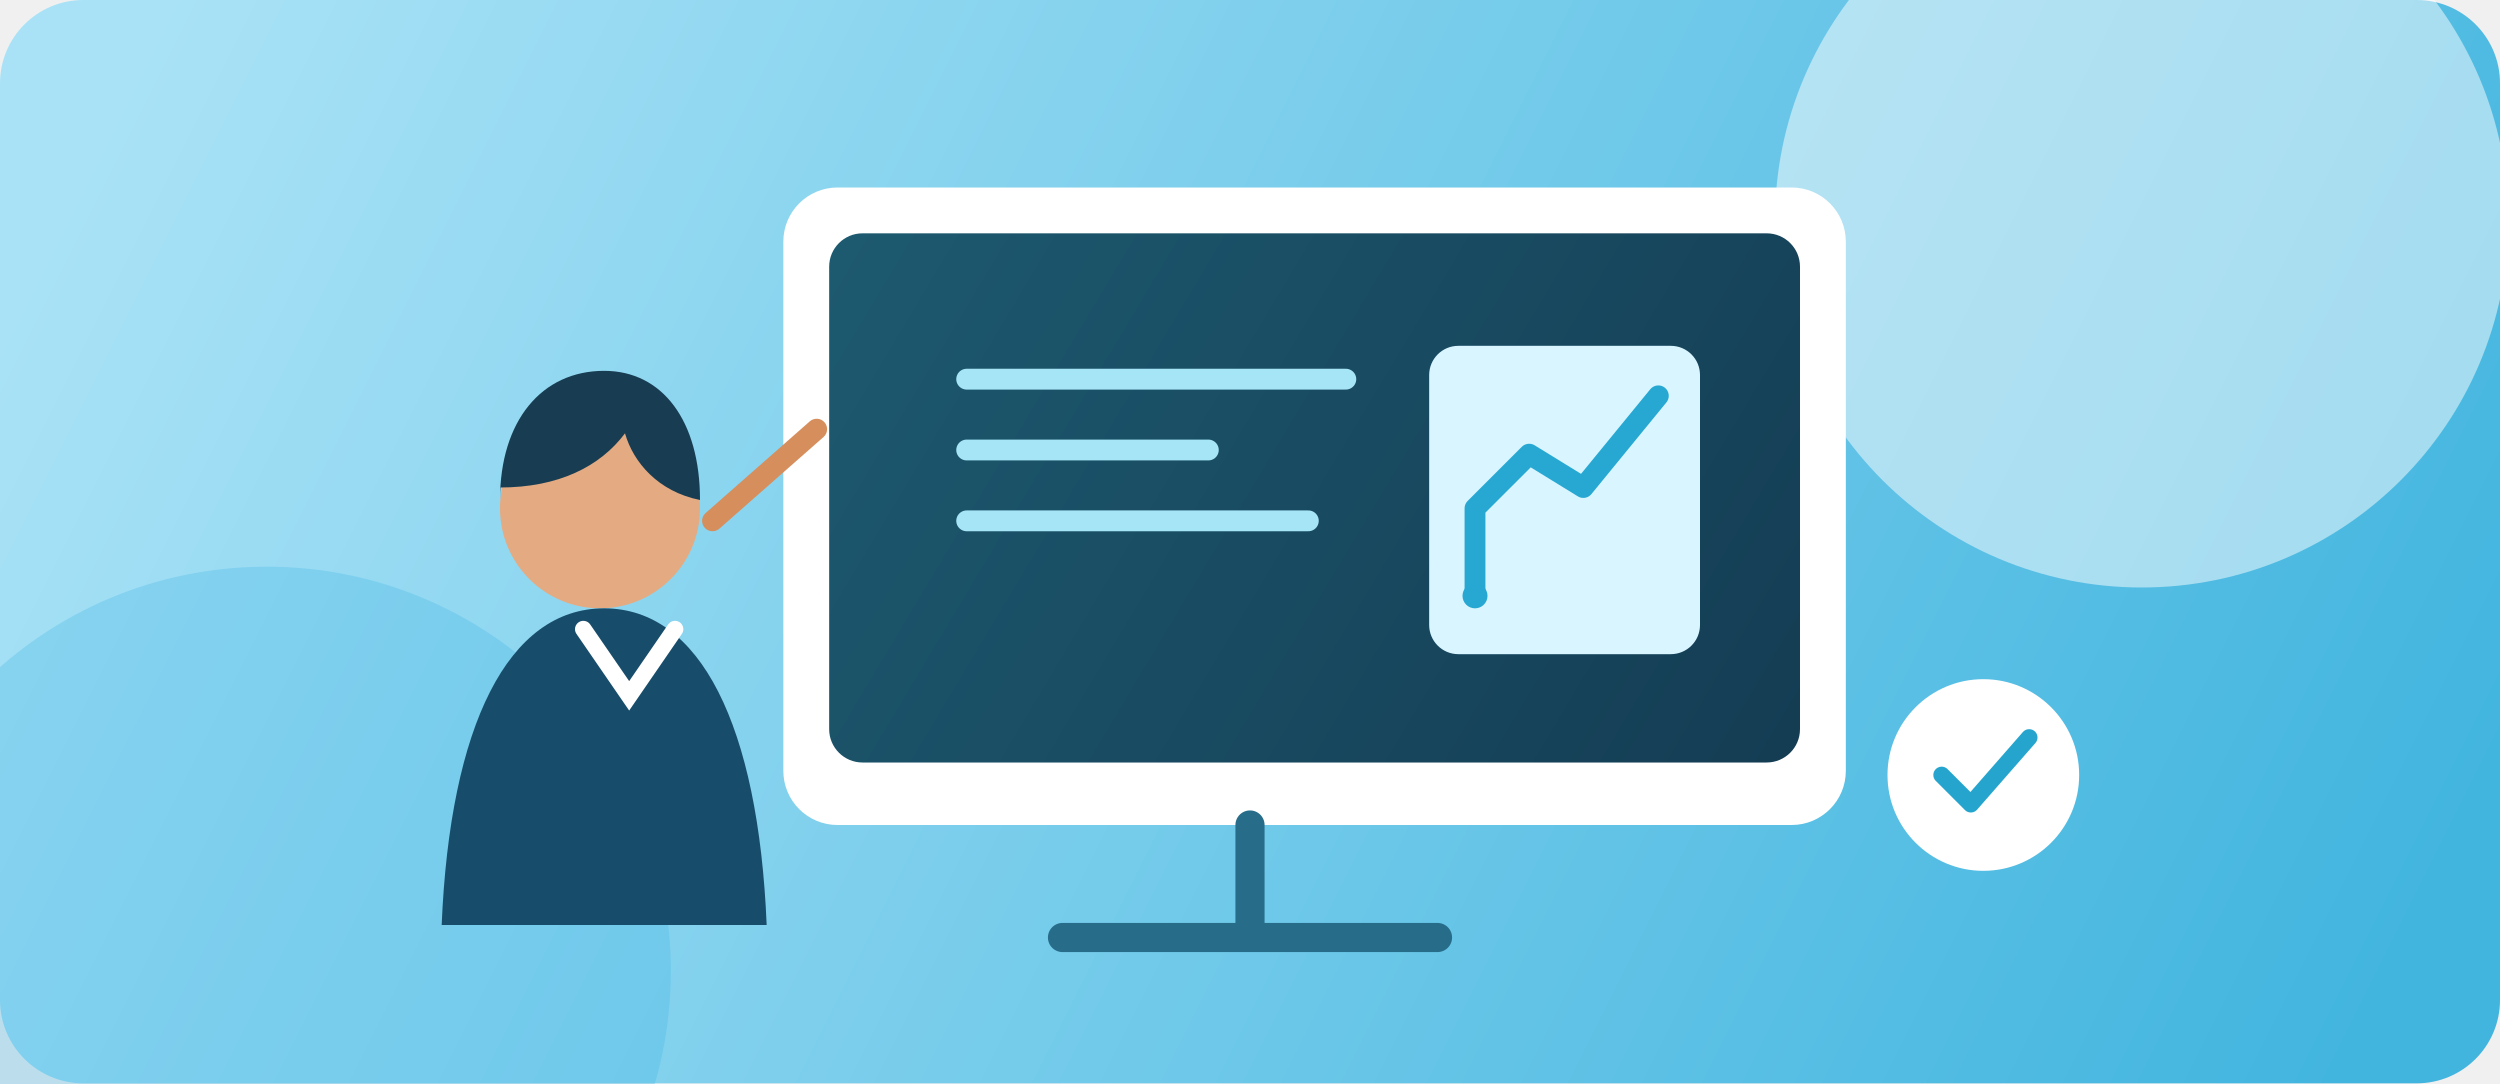
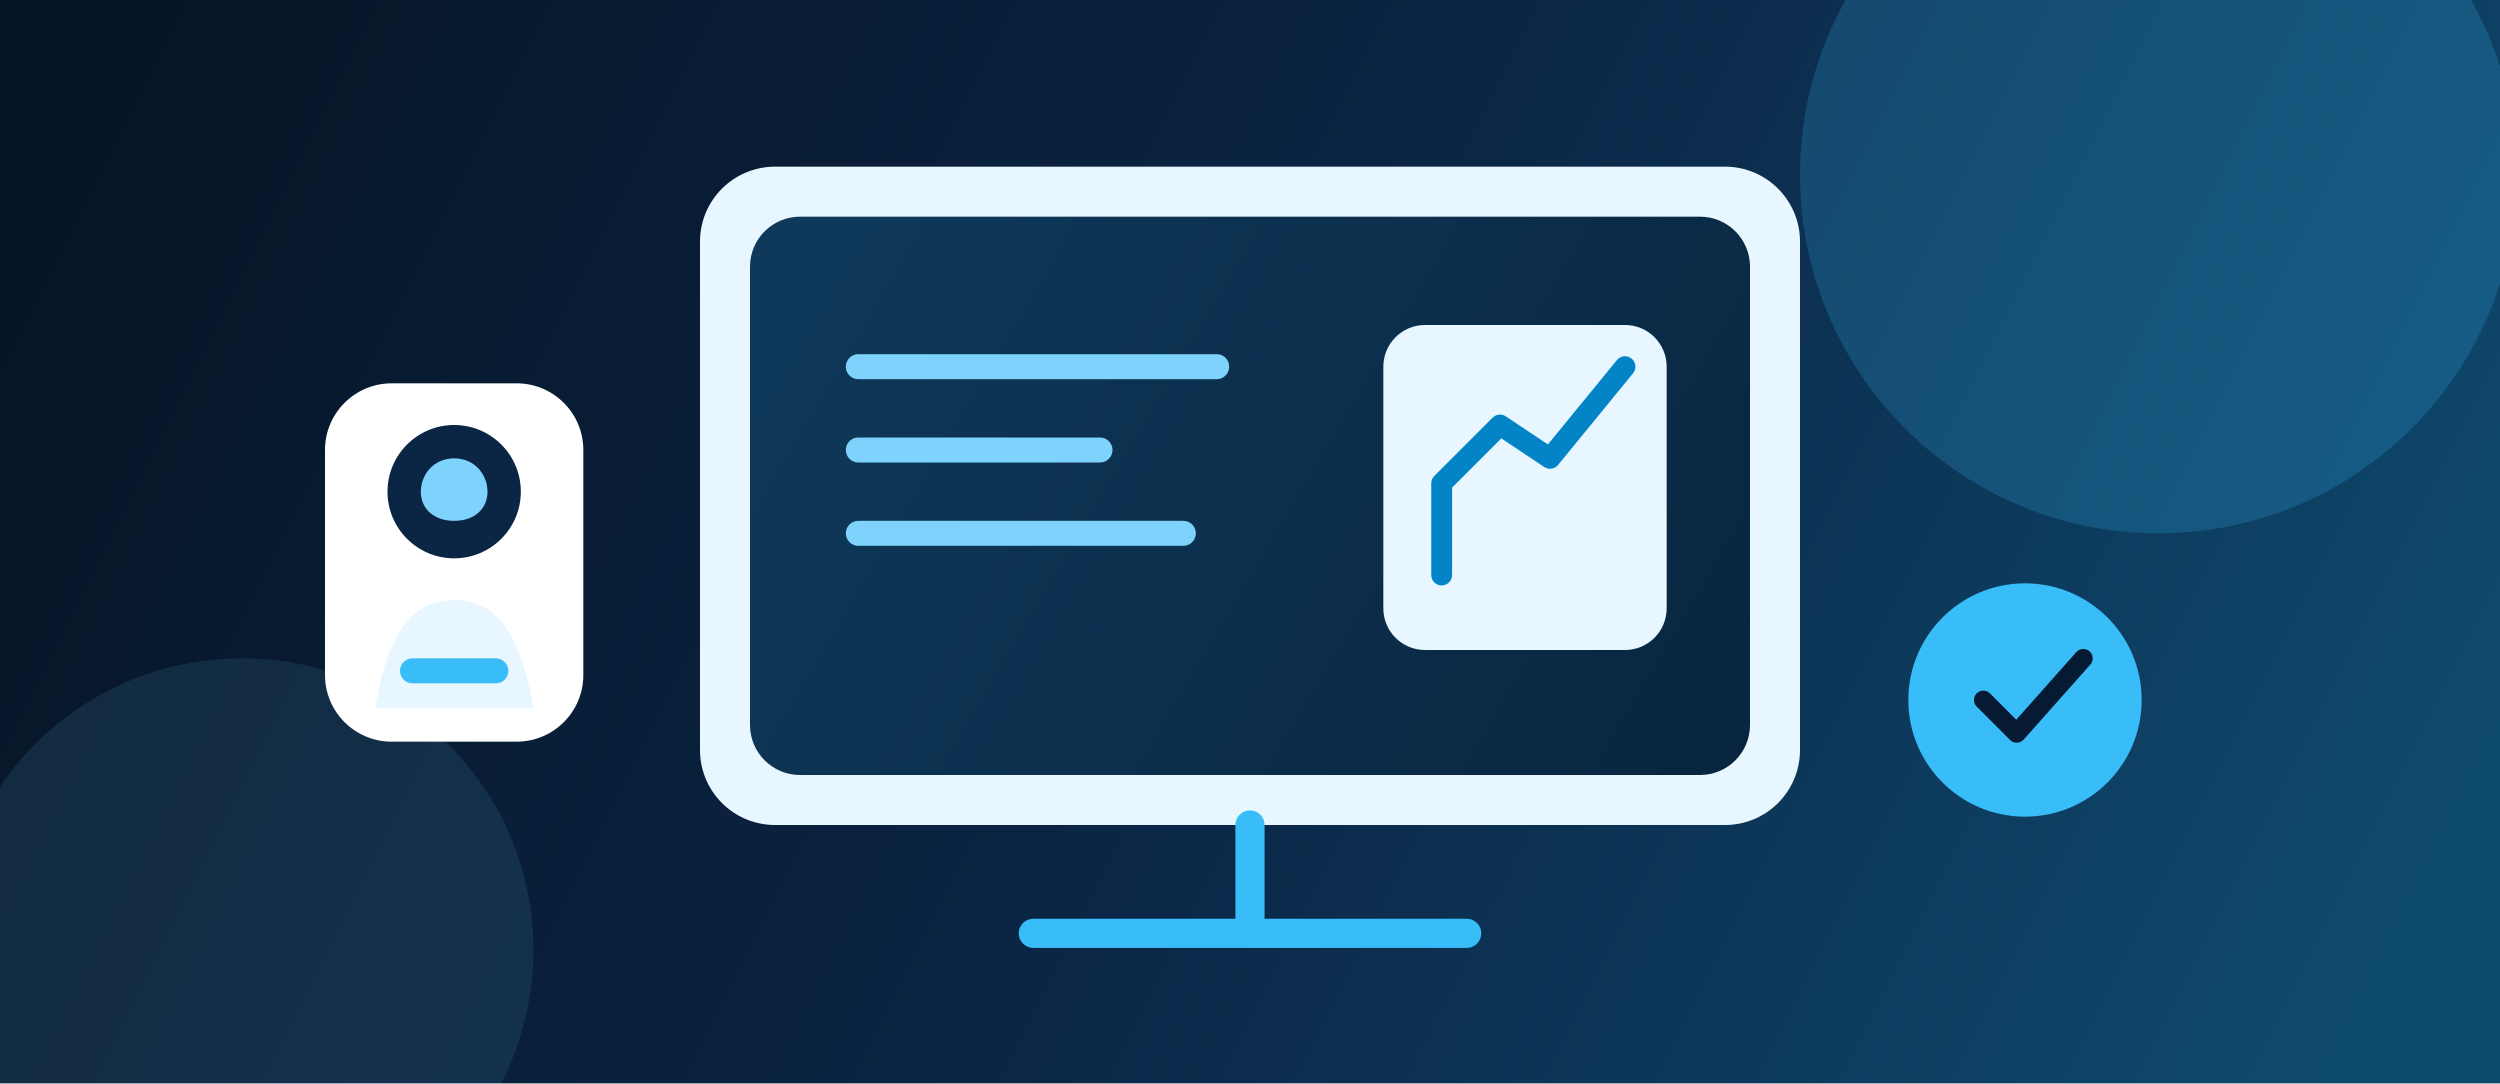
<svg xmlns="http://www.w3.org/2000/svg" viewBox="0 0 600 260" fill="none">
  <defs>
-     <linearGradient id="bg" x1="40" y1="0" x2="560" y2="260" gradientUnits="userSpaceOnUse">
-       <stop stop-color="#a9e2f6" />
-       <stop offset="1" stop-color="#42b5df" />
+     <linearGradient id="teachers-bg" x1="40" y1="0" x2="560" y2="260" gradientUnits="userSpaceOnUse">
+       <stop stop-color="#061526" />
+       <stop offset=".5" stop-color="#0B2545" />
+       <stop offset="1" stop-color="#0E4A6E" />
    </linearGradient>
-     <linearGradient id="board" x1="194" y1="54" x2="430" y2="195" gradientUnits="userSpaceOnUse">
-       <stop stop-color="#1d5a70" />
-       <stop offset="1" stop-color="#143c53" />
+     <linearGradient id="teachers-board" x1="176" y1="46" x2="430" y2="196" gradientUnits="userSpaceOnUse">
+       <stop stop-color="#0F3A5C" />
+       <stop offset="1" stop-color="#08243D" />
    </linearGradient>
  </defs>
-   <rect width="600" height="260" rx="20" fill="url(#bg)" />
-   <circle cx="514" cy="53" r="88" fill="#fff" fill-opacity=".5" />
-   <circle cx="64" cy="233" r="97" fill="#43b6e2" fill-opacity=".3" />
-   <rect x="188" y="45" width="255" height="153" rx="13" fill="#fff" />
-   <rect x="199" y="56" width="233" height="127" rx="8" fill="url(#board)" />
-   <path d="M232 91h91M232 108h58M232 125h82" stroke="#a6e5f6" stroke-width="5" stroke-linecap="round" />
-   <rect x="343" y="83" width="65" height="74" rx="7" fill="#d9f5ff" />
-   <path d="M354 143v-21l13-13 13 8 18-22" stroke="#26a8d2" stroke-width="5" stroke-linecap="round" stroke-linejoin="round" />
-   <circle cx="354" cy="143" r="3" fill="#26a8d2" />
-   <path d="M300 198v25M255 225h90" stroke="#276c89" stroke-width="7" stroke-linecap="round" />
-   <circle cx="144" cy="122" r="24" fill="#e4aa82" />
-   <path d="M120 120c0-19 10-31 25-31 14 0 23 12 23 31-10-2-16-9-18-16-6 8-16 13-30 13v3Z" fill="#183d52" />
-   <path d="M106 222c2-48 16-76 39-76s37 28 39 76" fill="#174d6b" />
-   <path d="m140 151 11 16 11-16" stroke="#fff" stroke-width="4" stroke-linecap="round" />
-   <path d="m171 125 25-22" stroke="#d68e5d" stroke-width="5" stroke-linecap="round" />
-   <circle cx="476" cy="186" r="23" fill="#fff" />
-   <path d="m466 186 7 7 14-16" stroke="#25a5ce" stroke-width="4" stroke-linecap="round" stroke-linejoin="round" />
+   <rect width="600" height="260" fill="url(#teachers-bg)" />
+   <circle cx="518" cy="42" r="86" fill="#38BDF8" fill-opacity=".2" />
+   <circle cx="58" cy="228" r="70" fill="#7DD3FC" fill-opacity=".1" />
+   <rect x="168" y="40" width="264" height="158" rx="18" fill="#E8F6FF" />
+   <rect x="180" y="52" width="240" height="134" rx="12" fill="url(#teachers-board)" />
+   <path d="M206 88h86M206 108h58M206 128h78" stroke="#7DD3FC" stroke-width="6" stroke-linecap="round" />
+   <rect x="332" y="78" width="68" height="78" rx="10" fill="#E8F6FF" />
+   <path d="M346 138V116l14-14 12 8 18-22" stroke="#0284C7" stroke-width="5" stroke-linecap="round" stroke-linejoin="round" />
+   <path d="M300 198v22M248 224h104" stroke="#38BDF8" stroke-width="7" stroke-linecap="round" />
+   <rect x="78" y="92" width="62" height="86" rx="16" fill="#fff" />
+   <circle cx="109" cy="118" r="16" fill="#0B2545" />
+   <path d="M109 110c5 0 8 4 8 8s-3 7-8 7-8-3-8-7 3-8 8-8Z" fill="#7DD3FC" />
+   <path d="M90 170c3-18 9-26 19-26s16 8 19 26" fill="#E8F6FF" />
+   <rect x="96" y="158" width="26" height="6" rx="3" fill="#38BDF8" />
+   <circle cx="486" cy="168" r="28" fill="#38BDF8" />
+   <path d="M476 168 484 176l16-18" stroke="#071A33" stroke-width="4.5" stroke-linecap="round" stroke-linejoin="round" />
</svg>
